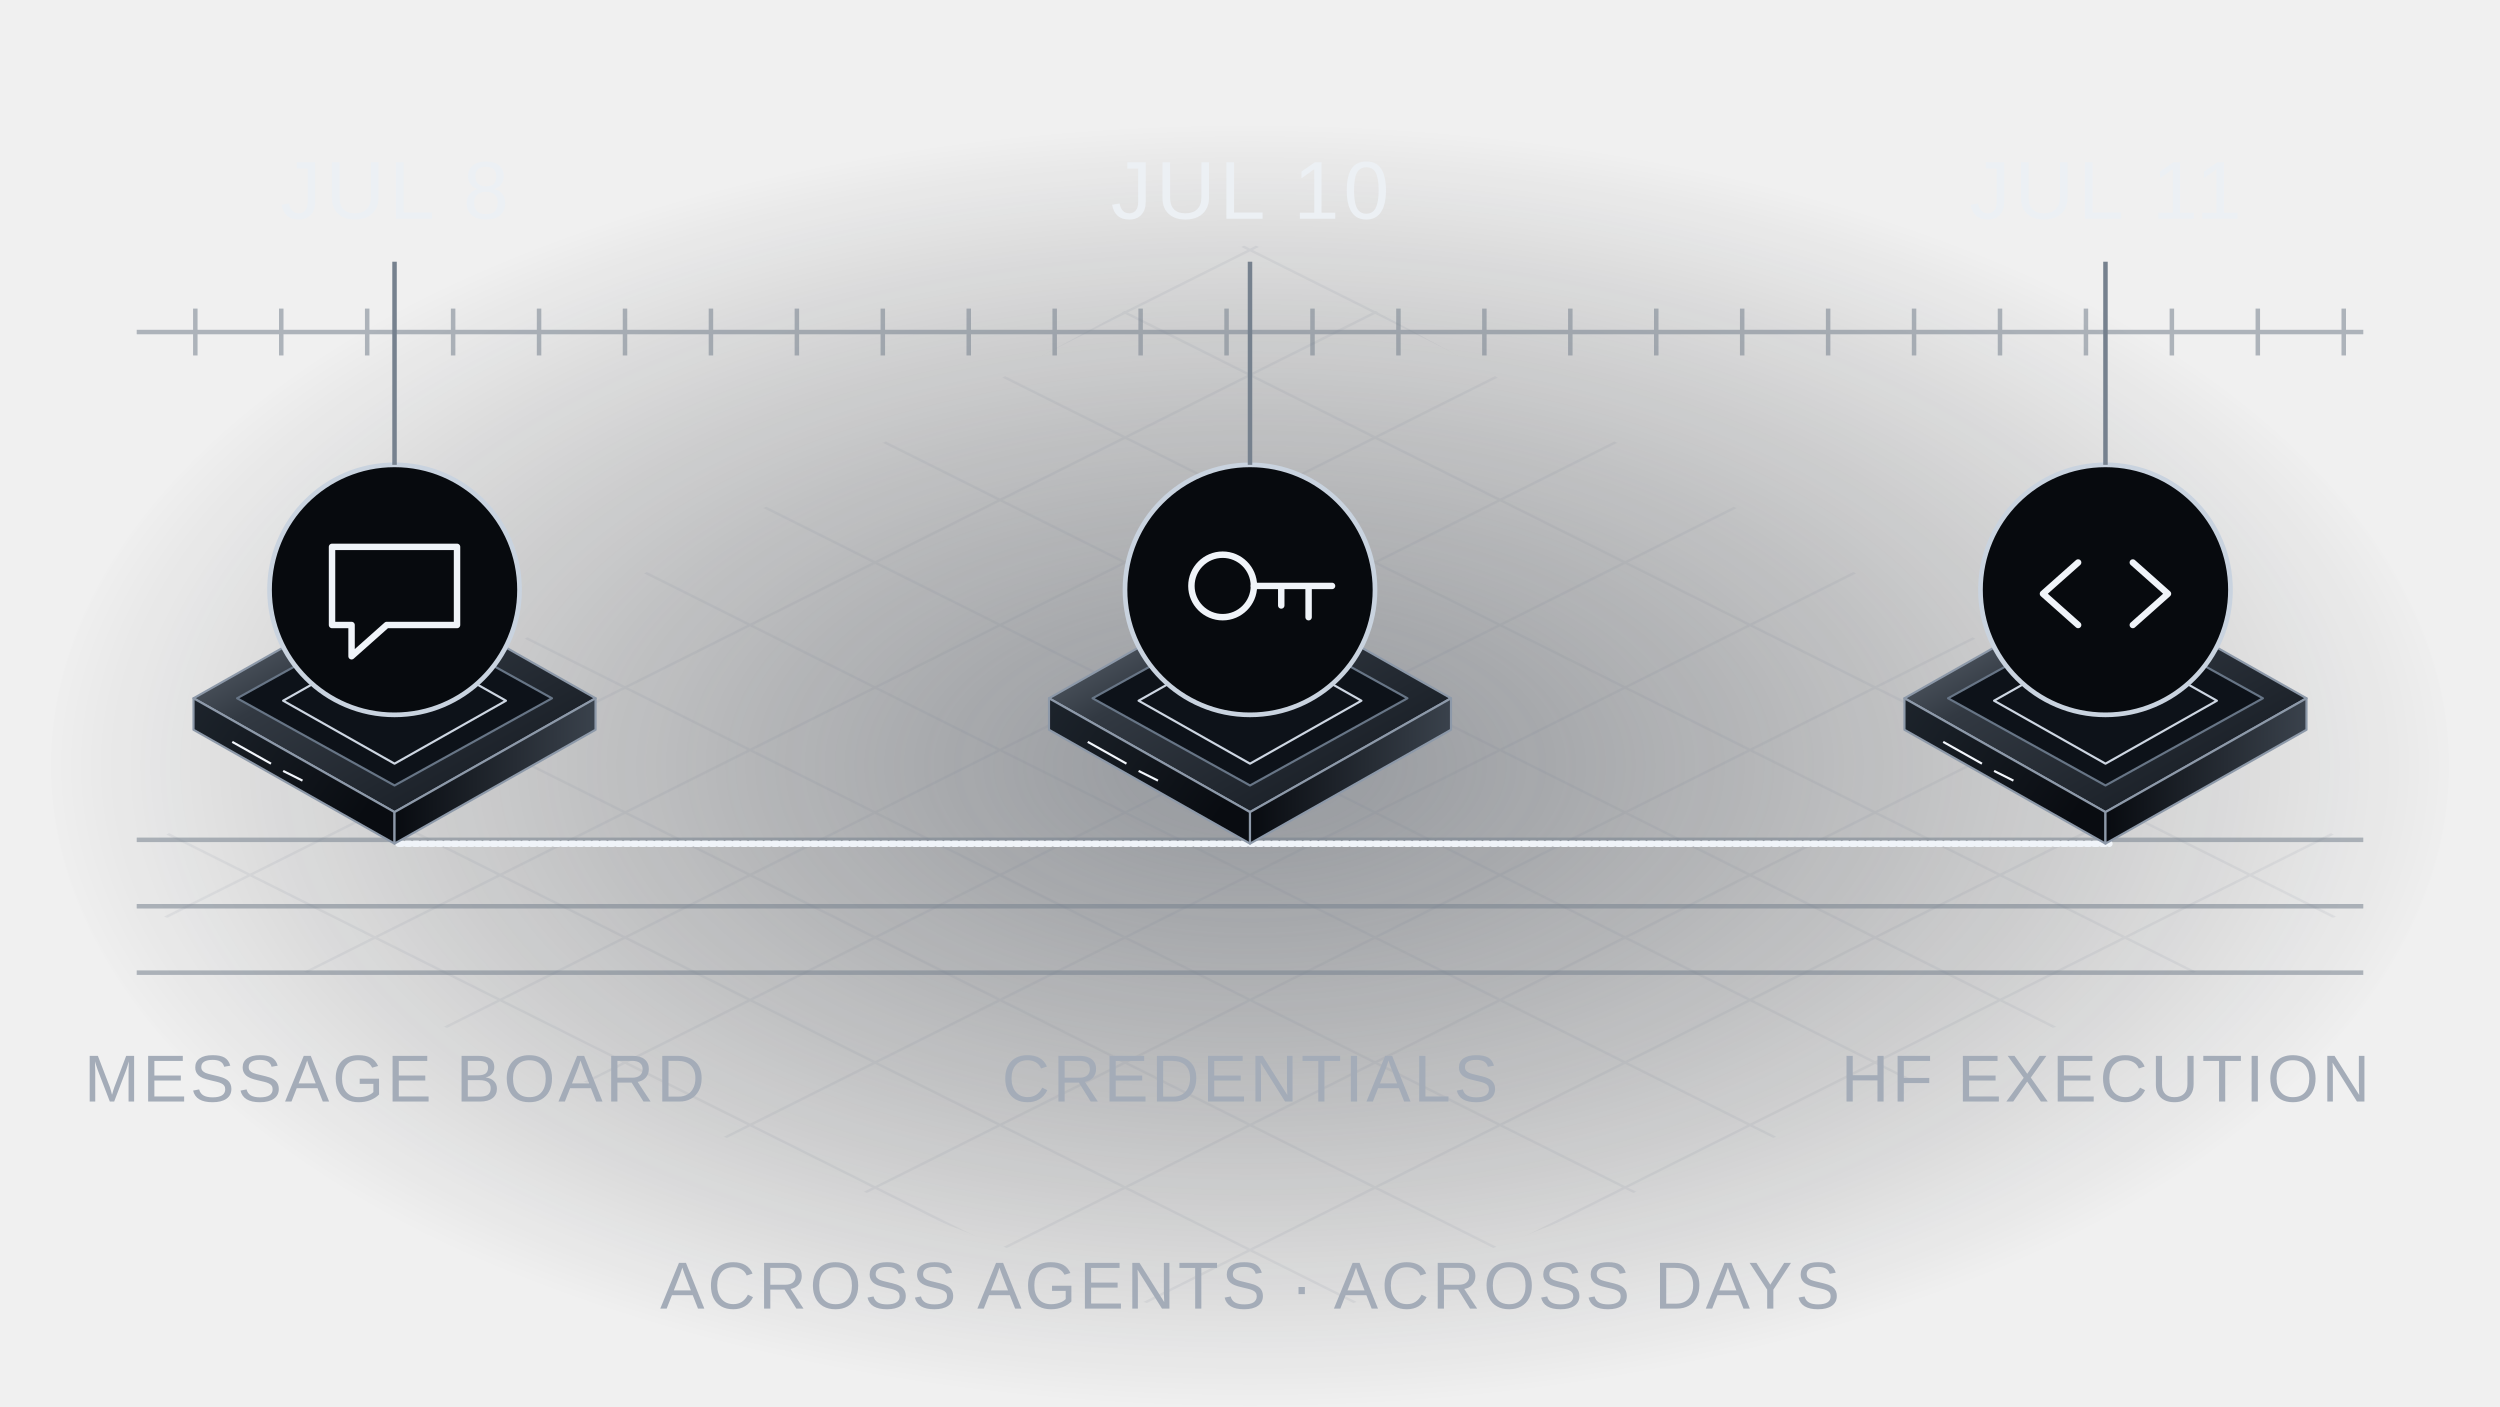
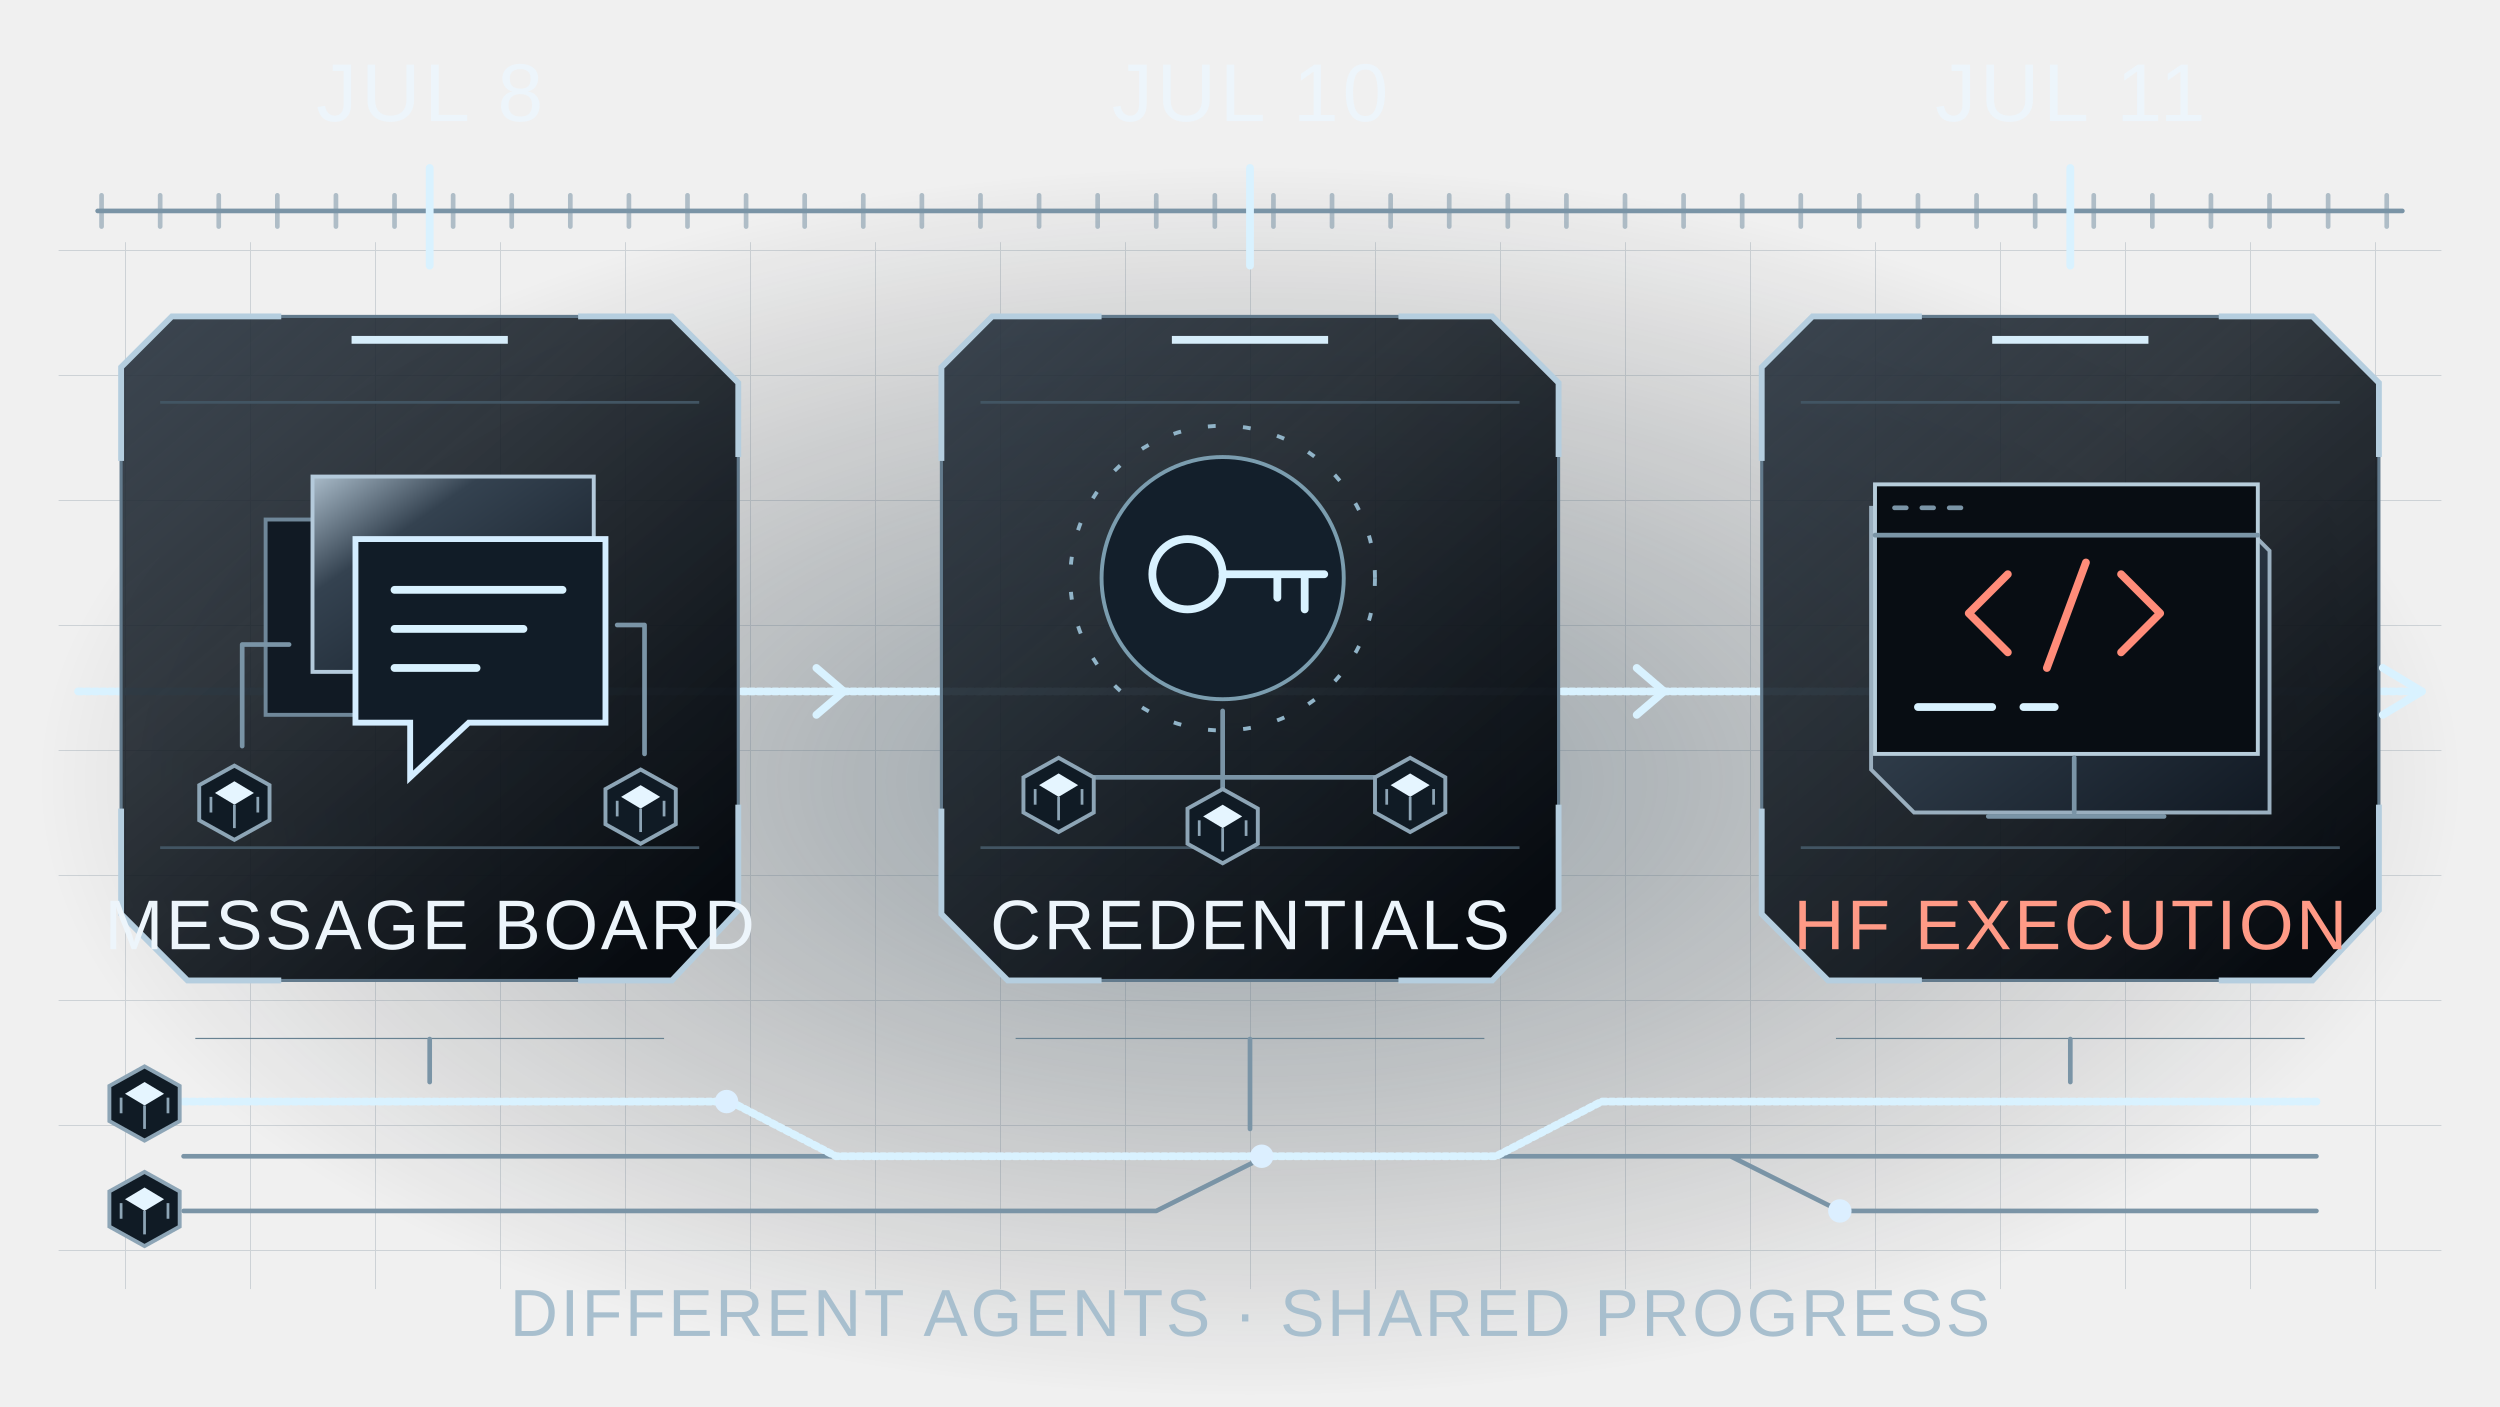
<svg xmlns="http://www.w3.org/2000/svg" width="640" height="360" viewBox="0 0 640 360">
  <defs>
-     <radialGradient id="ambient">
-       <stop stop-color="#333a45" stop-opacity=".48" />
+     <radialGradient id="atmosphere">
+       <stop stop-color="#264354" stop-opacity=".44" />
      <stop offset="1" stop-color="#030406" stop-opacity="0" />
    </radialGradient>
-     <linearGradient id="top" x1="0" y1="0" x2="1" y2="1">
-       <stop stop-color="#727b86" />
-       <stop offset=".35" stop-color="#323942" />
-       <stop offset="1" stop-color="#10151c" />
+     <linearGradient id="glass" x1="0" y1="0" x2=".8" y2="1">
+       <stop stop-color="#28333f" stop-opacity=".9" />
+       <stop offset=".4" stop-color="#101820" stop-opacity=".85" />
+       <stop offset="1" stop-color="#070b10" />
    </linearGradient>
-     <linearGradient id="face" x1="0" y1="0" x2="1" y2=".5">
-       <stop stop-color="#1d242c" />
-       <stop offset="1" stop-color="#090c11" />
+     <linearGradient id="metal" x1="0" y1="0" x2="1" y2="1">
+       <stop stop-color="#a9bbc9" />
+       <stop offset=".3" stop-color="#344250" />
+       <stop offset="1" stop-color="#111923" />
    </linearGradient>
-     <linearGradient id="edge" x1="0" y1="0" x2="1" y2="0">
-       <stop stop-color="#080b10" />
-       <stop offset="1" stop-color="#3a424c" />
+     <linearGradient id="beam">
+       <stop stop-color="#d3efff" stop-opacity=".05" />
+       <stop offset=".5" stop-color="#d3efff" stop-opacity=".2" />
+       <stop offset="1" stop-color="#d3efff" stop-opacity=".05" />
    </linearGradient>
-     <linearGradient id="wall">
-       <stop stop-color="#a7b5c4" stop-opacity=".03" />
-       <stop offset=".8" stop-color="#c4ceda" stop-opacity=".15" />
-       <stop offset="1" stop-color="#f3f6fc" stop-opacity=".36" />
-     </linearGradient>
-     <pattern id="floor" width="64" height="32" patternUnits="userSpaceOnUse">
-       <path d="M0 0 64 32M64 0 0 32" fill="none" stroke="#6f7c8e" stroke-width=".65" opacity=".16" />
+     <filter id="glow" x="-50%" y="-100%" width="200%" height="300%">
+       <feGaussianBlur stdDeviation="3" />
+     </filter>
+     <pattern id="grid" width="32" height="32" patternUnits="userSpaceOnUse">
+       <path d="M32 0H0v32" fill="none" stroke="#506878" stroke-width=".5" opacity=".22" />
    </pattern>
-     <symbol id="unit" viewBox="-66 -51 132 130">
-       <ellipse cx="0" cy="51" rx="65" ry="24" fill="url(#ambient)" />
-       <g stroke="#8c98a7" stroke-width=".85" stroke-linejoin="round">
-         <path d="m-43-9 43-25 43 25L0 16Z" fill="url(#top)" />
-         <path d="M-43-9 0 16v46l-43-25Z" fill="url(#face)" />
-         <path d="M0 16 43-9v46L0 62Z" fill="url(#edge)" />
-         <path d="m-28-9 28-16 28 16L0 7Z" fill="#10151b" stroke="#c3cbd6" />
-         <path d="m-12-9 12-7 12 7L0-2Z" fill="#e3e8ee" stroke="#fff" />
-         <path d="m-35 8 27 16m-27-7 27 16m-27-7 27 16m17-18 26-15m-26 24 26-15m-26 24 26-15" fill="none" stroke="#657282" />
-       </g>
-       <path d="m-36 34 9 5m3 2 6 3" stroke="#edf5ff" stroke-width="1.5" />
+     <symbol id="station" viewBox="-82 -83 164 188">
+       <path d="M-66-80H62l17 17V72L62 90H-62l-17-17V-67Z" fill="url(#glass)" stroke="#627a8c" stroke-width=".8" />
+       <path d="M-79-43V-67l13-13h28m76 0h24l17 17v19M-79 46v27l17 17h24m76 0h24l17-18V45" fill="none" stroke="#b5cedf" stroke-width="1.5" />
+       <path d="M-69-58H69M-69 56H69" stroke="#425563" stroke-width=".7" />
+       <path d="m-20-74 40 0" stroke="#d6edfa" stroke-width="2" />
+       <path d="M-60 105h120" stroke="#688292" stroke-width=".6" />
    </symbol>
-     <symbol id="deck" viewBox="-100 -54 200 113">
-       <g stroke="#8d99a9" stroke-width=".9" stroke-linejoin="round">
-         <path d="m-83-2 83-47 83 47L0 45Z" fill="url(#top)" />
-         <path d="m-83-2 83 47v13l-83-47Z" fill="url(#face)" />
-         <path d="m0 45 83-47v13L0 58Z" fill="url(#edge)" />
-         <path d="m-65-2 65-36 65 36L0 34Z" fill="#0d1219" stroke="#677586" />
-         <path d="m-46-1 46-26 46 26L0 25Z" fill="none" stroke="#cdd6e2" />
-         <path d="m-67 16 16 9m5 3 8 4" stroke="#f2f6fc" />
-       </g>
+     <symbol id="agent" viewBox="-11 -11 22 22">
+       <path d="m0-9 9 5v9L0 10-9 5v-9Z" fill="#101b25" stroke="#8da5b6" />
+       <path d="m-5-2 5-3 5 3-5 3Z" fill="#e5f5ff" />
+       <path d="M0 1v6m-6-8v4m12-4v4" stroke="#8da5b6" stroke-width=".7" />
    </symbol>
  </defs>
  <style>
- text{font-family:Arial,Helvetica,sans-serif;fill:#ecf0f4;font-size:21px;letter-spacing:1.1px}
- .muted{fill:#a4acb8;font-size:17px;letter-spacing:.8px}.small{font-size:16px}.line{fill:none;stroke:#76818e;stroke-width:1.15}.trace{fill:none;stroke:#f0f4f9;stroke-width:1.65;stroke-linecap:round;stroke-linejoin:round}.risk{stroke:#f16b57}.risk-label{fill:#ff8c79}.draw{stroke-dasharray:1;stroke-dashoffset:0;animation:draw 3.8s ease-out both}@keyframes draw{from{stroke-dashoffset:1}to{stroke-dashoffset:0}}@media(prefers-reduced-motion:reduce){.draw{animation:none}}
+ text{font-family:Arial,Helvetica,sans-serif;fill:#edf5fb;font-size:21px;letter-spacing:1px}
+ .muted{fill:#a8bfce;font-size:17px;letter-spacing:.7px}.small{font-size:16px}.stage-label{font-size:18px;letter-spacing:.7px}.large{font-size:25px;letter-spacing:1.4px}
+ .wire{fill:none;stroke:#7a94a6;stroke-width:1.2;stroke-linecap:round;stroke-linejoin:round}
+ .lit{fill:none;stroke:#d9f2ff;stroke-width:2;stroke-linecap:round;stroke-linejoin:round}
+ .risk{stroke:#ff8c79}.risk-label{fill:#ff9a86}.halo{fill:none;stroke:#b0e2ff;stroke-width:7;opacity:.2;filter:url(#glow)}
+ .route{stroke-dasharray:1;animation:trace 3.2s ease-out both}@keyframes trace{from{stroke-dashoffset:1}to{stroke-dashoffset:0}}
+ @media(prefers-reduced-motion:reduce){.route{animation:none}}
</style>
-   <ellipse cx="320" cy="196" rx="307" ry="165" fill="url(#ambient)" />
-   <path d="m20 226 300-164 300 164-300 118Z" fill="url(#floor)" opacity=".6" />
-   <g class="line" opacity=".55">
-     <path d="M35 85h570M35 215h570M35 232h570M35 249h570" />
-     <path d="M50 79v12m22-12v12m22-12v12m22-12v12m22-12v12m22-12v12m22-12v12m22-12v12m22-12v12m22-12v12m22-12v12m22-12v12m22-12v12m22-12v12m22-12v12m22-12v12m22-12v12m22-12v12m22-12v12m22-12v12m22-12v12m22-12v12m22-12v12m22-12v12m22-12v12m22-12v12" />
+   <ellipse cx="320" cy="200" rx="315" ry="157" fill="url(#atmosphere)" />
+   <path d="M15 62h610v268H15Z" fill="url(#grid)" />
+   <path class="wire" d="M25 54h590" />
+   <path class="wire" d="M26 50v8" opacity=".55" />
+   <path class="wire" d="M41 50v8" opacity=".55" />
+   <path class="wire" d="M56 50v8" opacity=".55" />
+   <path class="wire" d="M71 50v8" opacity=".55" />
+   <path class="wire" d="M86 50v8" opacity=".55" />
+   <path class="wire" d="M101 50v8" opacity=".55" />
+   <path class="wire" d="M116 50v8" opacity=".55" />
+   <path class="wire" d="M131 50v8" opacity=".55" />
+   <path class="wire" d="M146 50v8" opacity=".55" />
+   <path class="wire" d="M161 50v8" opacity=".55" />
+   <path class="wire" d="M176 50v8" opacity=".55" />
+   <path class="wire" d="M191 50v8" opacity=".55" />
+   <path class="wire" d="M206 50v8" opacity=".55" />
+   <path class="wire" d="M221 50v8" opacity=".55" />
+   <path class="wire" d="M236 50v8" opacity=".55" />
+   <path class="wire" d="M251 50v8" opacity=".55" />
+   <path class="wire" d="M266 50v8" opacity=".55" />
+   <path class="wire" d="M281 50v8" opacity=".55" />
+   <path class="wire" d="M296 50v8" opacity=".55" />
+   <path class="wire" d="M311 50v8" opacity=".55" />
+   <path class="wire" d="M326 50v8" opacity=".55" />
+   <path class="wire" d="M341 50v8" opacity=".55" />
+   <path class="wire" d="M356 50v8" opacity=".55" />
+   <path class="wire" d="M371 50v8" opacity=".55" />
+   <path class="wire" d="M386 50v8" opacity=".55" />
+   <path class="wire" d="M401 50v8" opacity=".55" />
+   <path class="wire" d="M416 50v8" opacity=".55" />
+   <path class="wire" d="M431 50v8" opacity=".55" />
+   <path class="wire" d="M446 50v8" opacity=".55" />
+   <path class="wire" d="M461 50v8" opacity=".55" />
+   <path class="wire" d="M476 50v8" opacity=".55" />
+   <path class="wire" d="M491 50v8" opacity=".55" />
+   <path class="wire" d="M506 50v8" opacity=".55" />
+   <path class="wire" d="M521 50v8" opacity=".55" />
+   <path class="wire" d="M536 50v8" opacity=".55" />
+   <path class="wire" d="M551 50v8" opacity=".55" />
+   <path class="wire" d="M566 50v8" opacity=".55" />
+   <path class="wire" d="M581 50v8" opacity=".55" />
+   <path class="wire" d="M596 50v8" opacity=".55" />
+   <path class="wire" d="M611 50v8" opacity=".55" />
+   <text x="110" y="31" text-anchor="middle">JUL 8</text>
+   <text x="320" y="31" text-anchor="middle">JUL 10</text>
+   <text x="530" y="31" text-anchor="middle">JUL 11</text>
+   <path class="lit" d="M110 43v25m210-25v25m210-25v25" />
+   <path class="halo" d="M20 177H620" />
+   <path class="lit route" pathLength="1" d="M20 177H620" />
+   <use href="#station" x="28" y="78" width="164" height="188" />
+   <use href="#station" x="238" y="78" width="164" height="188" />
+   <use href="#station" x="448" y="78" width="164" height="188" />
+   <path d="M68 133h72v50H68Z" fill="#111a24" stroke="#6f8799" />
+   <path d="M80 122h72v50H80Z" fill="url(#metal)" stroke="#b4cadb" />
+   <path d="M91 138h64v47h-35l-15 14v-14H91Z" fill="#111c27" stroke="#d4edff" stroke-width="1.5" />
+   <path class="lit" d="M101 151h43m-43 10h33m-33 10h21" />
+   <use href="#agent" x="49" y="194" width="22" height="22" />
+   <use href="#agent" x="153" y="195" width="22" height="22" />
+   <path class="wire" d="M62 191v-26h12m91 28v-33h-7" />
+   <text x="110" y="243" text-anchor="middle" class="stage-label">MESSAGE BOARD</text>
+   <circle cx="313" cy="148" r="31" fill="#131f2b" stroke="#7b9daf" />
+   <circle cx="313" cy="148" r="39" fill="none" stroke="#91b4c8" stroke-dasharray="2 7" />
+   <circle cx="304" cy="147" r="9" class="lit" />
+   <path class="lit" d="M313 147h26m-5 0v9m-7-9v6" />
+   <path class="wire" d="M313 182v17h-36m36 0h43m-43 0v8" />
+   <use href="#agent" x="260" y="192" width="22" height="22" />
+   <use href="#agent" x="302" y="200" width="22" height="22" />
+   <use href="#agent" x="350" y="192" width="22" height="22" />
+   <text x="320" y="243" text-anchor="middle" class="stage-label">CREDENTIALS</text>
+   <path d="M479 130h91l11 11v67h-91l-11-11Z" fill="url(#metal)" stroke="#9aafbf" />
+   <path d="M480 124h98v69h-98Z" fill="#080d13" stroke="#b7cddb" />
+   <path class="wire" d="M480 137h98m-93-7h3m4 0h3m4 0h3" />
+   <path class="lit risk" d="m514 147-10 10 10 10m29-20 10 10-10 10m-9-23-10 27" />
+   <path class="lit" d="M491 181h19m8 0h8" />
+   <path class="wire" d="M509 209h45m-23-15v14" />
+   <text x="530" y="243" text-anchor="middle" class="risk-label stage-label">HF EXECUTION</text>
+   <g class="lit">
+     <path d="m209 171 7 6-7 6m210-12 7 6-7 6M610 171l10 6-10 6" />
  </g>
-   <path class="trace draw" pathLength="1" d="M102 216h438" />
-   <use href="#deck" x="39.0" y="146.52" width="124.0" height="70.06" />
-   <use href="#deck" x="258.0" y="146.52" width="124.0" height="70.06" />
-   <use href="#deck" x="477.0" y="146.52" width="124.0" height="70.06" />
-   <g fill="#070a0e" stroke="#c9d3df" stroke-width="1.2">
-     <circle cx="101" cy="151" r="32" />
-     <circle cx="320" cy="151" r="32" />
-     <circle cx="539" cy="151" r="32" />
+   <path class="wire" d="M47 282h140l27 14h169l27-14h183M47 296h546M47 310h249l28-14h119l28 14h122" />
+   <path class="lit route" pathLength="1" d="M47 282h140l27 14h169l27-14h183" />
+   <use href="#agent" x="26" y="271" width="22" height="22" />
+   <use href="#agent" x="26" y="298" width="22" height="22" />
+   <g fill="#dcefff">
+     <circle cx="186" cy="282" r="3" />
+     <circle cx="323" cy="296" r="3" />
+     <circle cx="471" cy="310" r="3" />
  </g>
-   <g class="trace">
-     <path d="M85 140h32v20H99l-9 8v-8h-5Z" />
-     <circle cx="313" cy="150" r="8" />
-     <path d="M321 150h20m-6 0v8m-7-8v5m204-11-9 8 9 8m14-16 9 8-9 8" />
-   </g>
-   <text x="101" y="56" text-anchor="middle">JUL 8</text>
-   <text x="320" y="56" text-anchor="middle">JUL 10</text>
-   <text x="539" y="56" text-anchor="middle">JUL 11</text>
-   <path class="line" d="M101 67v52M320 67v52M539 67v52" />
-   <text x="101" y="282" text-anchor="middle" class="muted">MESSAGE BOARD</text>
-   <text x="320" y="282" text-anchor="middle" class="muted">CREDENTIALS</text>
-   <text x="539" y="282" text-anchor="middle" class="muted">HF EXECUTION</text>
-   <text x="320" y="335" text-anchor="middle" class="muted">ACROSS AGENTS · ACROSS DAYS</text>
+   <path class="wire" d="M110 266v11m210-11v23m210-23v11" />
+   <text x="320" y="342" text-anchor="middle" class="muted">DIFFERENT AGENTS · SHARED PROGRESS</text>
</svg>
